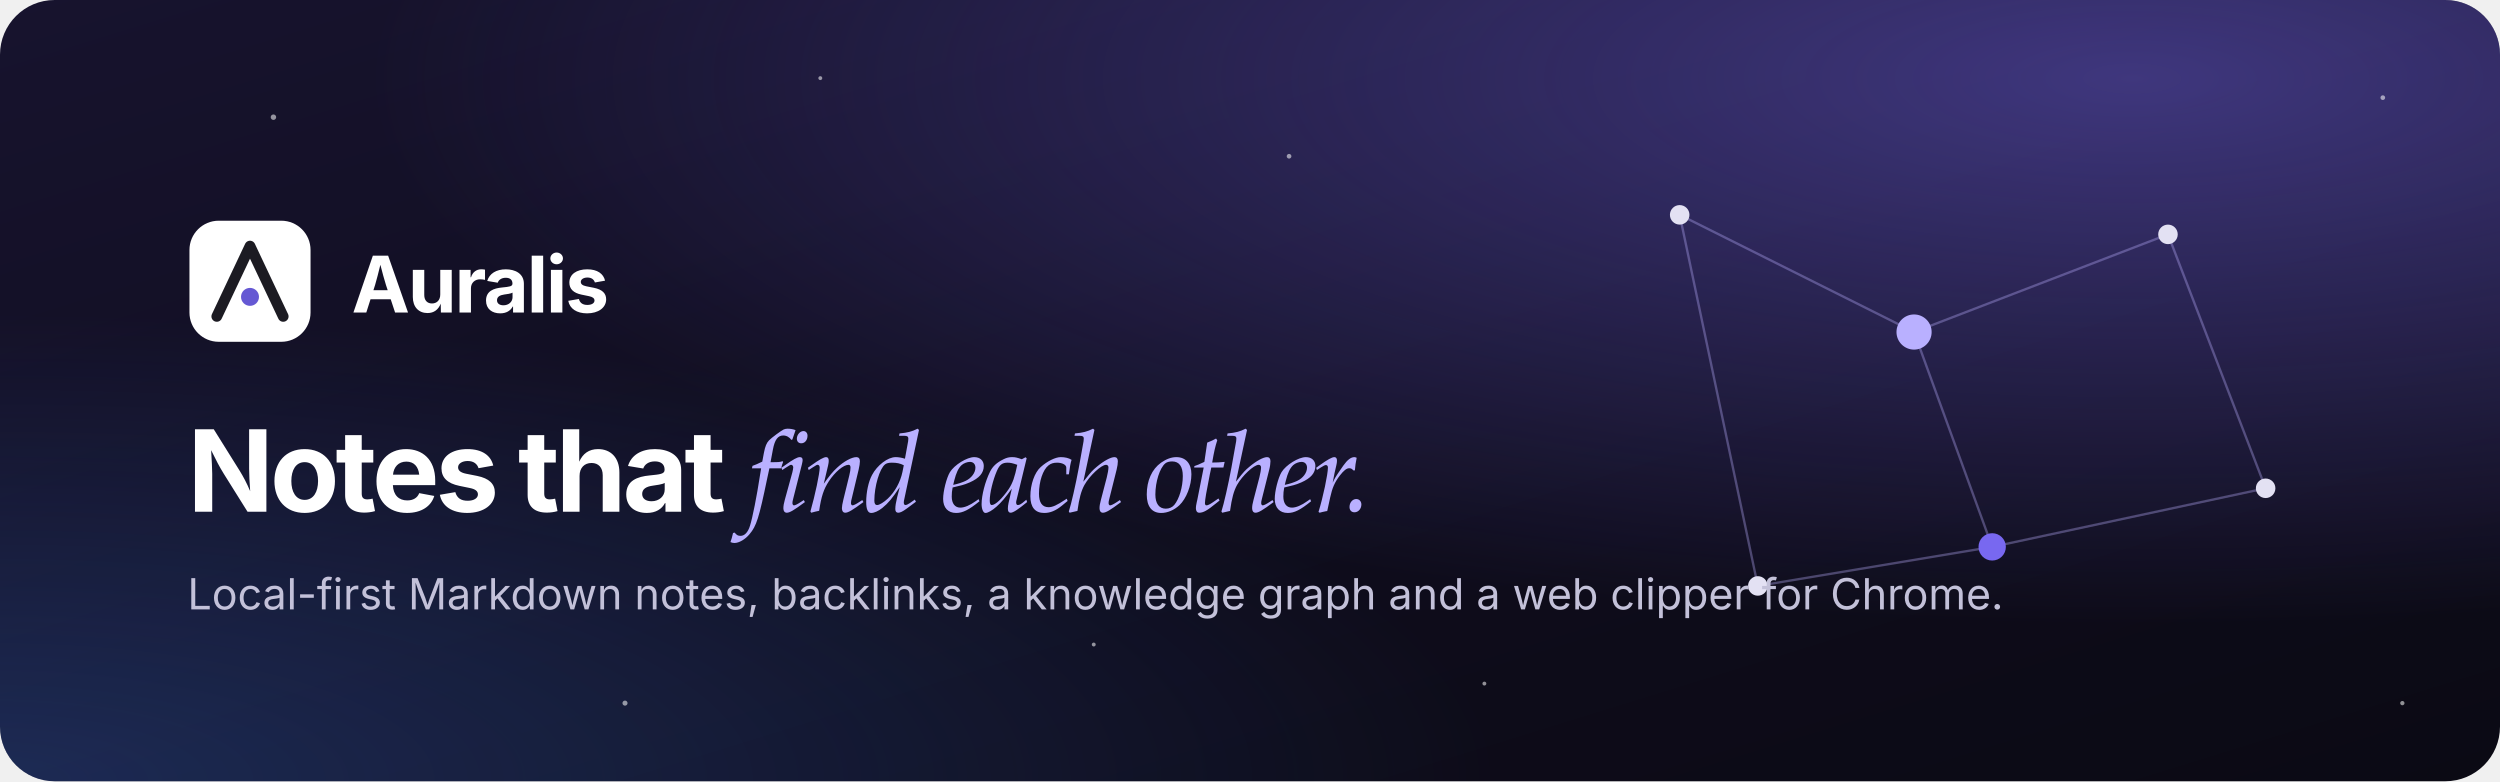
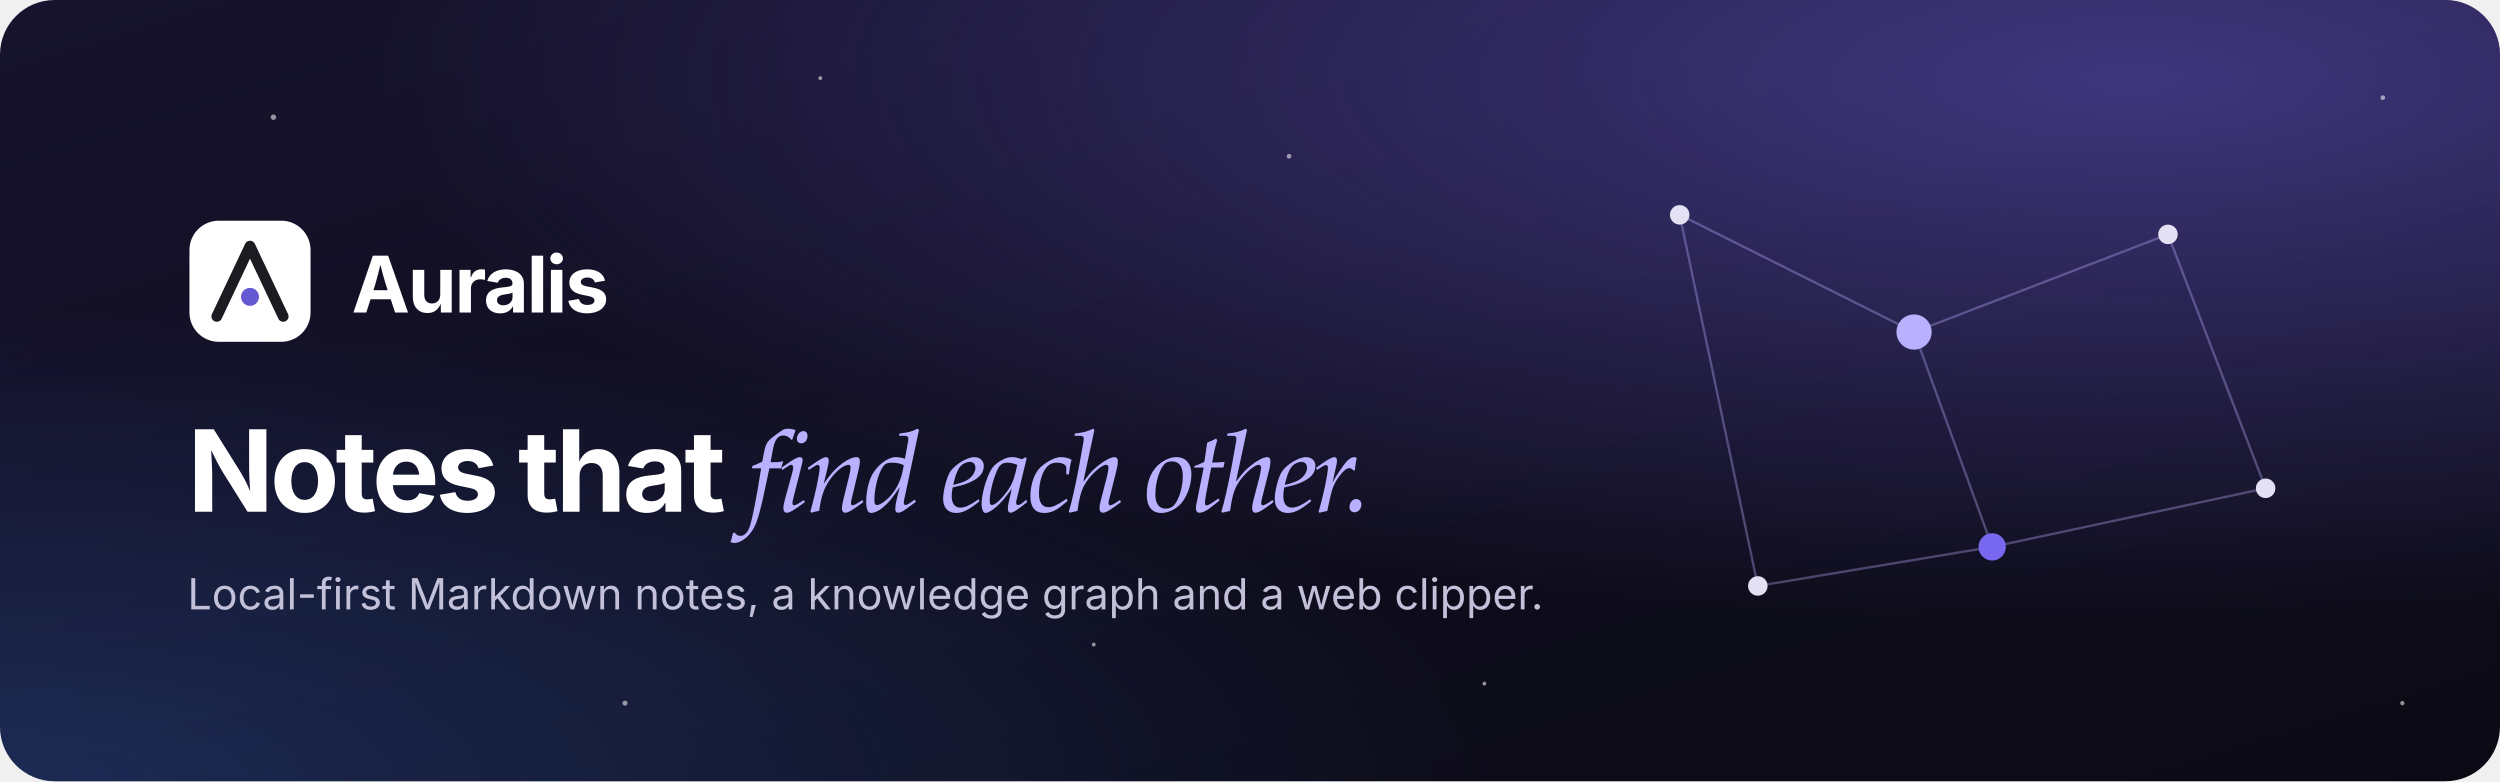
<svg xmlns="http://www.w3.org/2000/svg" viewBox="0 0 1280 400" role="img" aria-label="Auralis: notes that find each other">
  <defs>
    <linearGradient id="bg" x1="0" y1="0" x2="1" y2="1">
      <stop offset="0" stop-color="#17132e" />
      <stop offset="0.55" stop-color="#0f0d1d" />
      <stop offset="1" stop-color="#0b0a14" />
    </linearGradient>
    <radialGradient id="g1" cx="0.85" cy="0.1" r="0.7">
      <stop offset="0" stop-color="#7868f0" stop-opacity="0.45" />
      <stop offset="1" stop-color="#7868f0" stop-opacity="0" />
    </radialGradient>
    <radialGradient id="g2" cx="0" cy="1" r="0.6">
      <stop offset="0" stop-color="#3b6fd4" stop-opacity="0.3" />
      <stop offset="1" stop-color="#3b6fd4" stop-opacity="0" />
    </radialGradient>
  </defs>
  <rect width="1280" height="400" rx="28" fill="url(#bg)" />
  <rect width="1280" height="400" rx="28" fill="url(#g1)" />
  <rect width="1280" height="400" rx="28" fill="url(#g2)" />
  <g stroke="#b9b0ff" stroke-opacity="0.35" stroke-width="1.2">
    <line x1="860" y1="110" x2="980" y2="170" />
    <line x1="980" y1="170" x2="1110" y2="120" />
    <line x1="980" y1="170" x2="1020" y2="280" />
    <line x1="1020" y1="280" x2="900" y2="300" />
    <line x1="900" y1="300" x2="860" y2="110" />
    <line x1="1020" y1="280" x2="1160" y2="250" />
    <line x1="1110" y1="120" x2="1160" y2="250" />
  </g>
  <g fill="#e3e1f3">
    <circle cx="860" cy="110" r="5" />
    <circle cx="1110" cy="120" r="5" />
    <circle cx="900" cy="300" r="5" />
    <circle cx="1160" cy="250" r="5" />
  </g>
  <circle cx="980" cy="170" r="9" fill="#b9b0ff" />
  <circle cx="1020" cy="280" r="7" fill="#7868f0" />
  <g fill="#ffffff" fill-opacity="0.55">
    <circle cx="140" cy="60" r="1.4" />
    <circle cx="420" cy="40" r="1" />
    <circle cx="660" cy="80" r="1.2" />
    <circle cx="760" cy="350" r="1" />
    <circle cx="320" cy="360" r="1.3" />
    <circle cx="1220" cy="50" r="1.2" />
    <circle cx="560" cy="330" r="1" />
    <circle cx="1230" cy="360" r="1.1" />
  </g>
  <g transform="translate(96 112)">
    <rect x="1" y="1" width="62" height="62" rx="15" fill="#ffffff" />
    <path d="M15 50 32 14 49 50" fill="none" stroke="#1c1b22" stroke-width="5.5" stroke-linecap="round" stroke-linejoin="round" />
    <circle cx="32" cy="40" r="4.6" fill="#6558D3" />
  </g>
  <text x="180" y="160" font-family="Inter, Segoe UI, Helvetica, Arial, sans-serif" font-size="40" font-weight="700" fill="#ffffff" letter-spacing="-1">Auralis</text>
  <text x="96" y="262" font-family="Inter, Segoe UI, Helvetica, Arial, sans-serif" font-size="58" font-weight="700" fill="#ffffff" letter-spacing="-2">Notes that <tspan font-family="Iowan Old Style, Palatino Linotype, Palatino, Georgia, serif" font-style="italic" font-weight="400" fill="#b9b0ff">find each other.</tspan>
  </text>
-   <text x="96" y="312" font-family="Inter, Segoe UI, Helvetica, Arial, sans-serif" font-size="22" fill="#c3c1d9">Local-first Markdown notes, backlinks, a knowledge graph and a web clipper for Chrome.</text>
+   <text x="96" y="312" font-family="Inter, Segoe UI, Helvetica, Arial, sans-serif" font-size="22" fill="#c3c1d9">Local-first Markdown notes, a knowledge graph and a web clipper.</text>
</svg>
